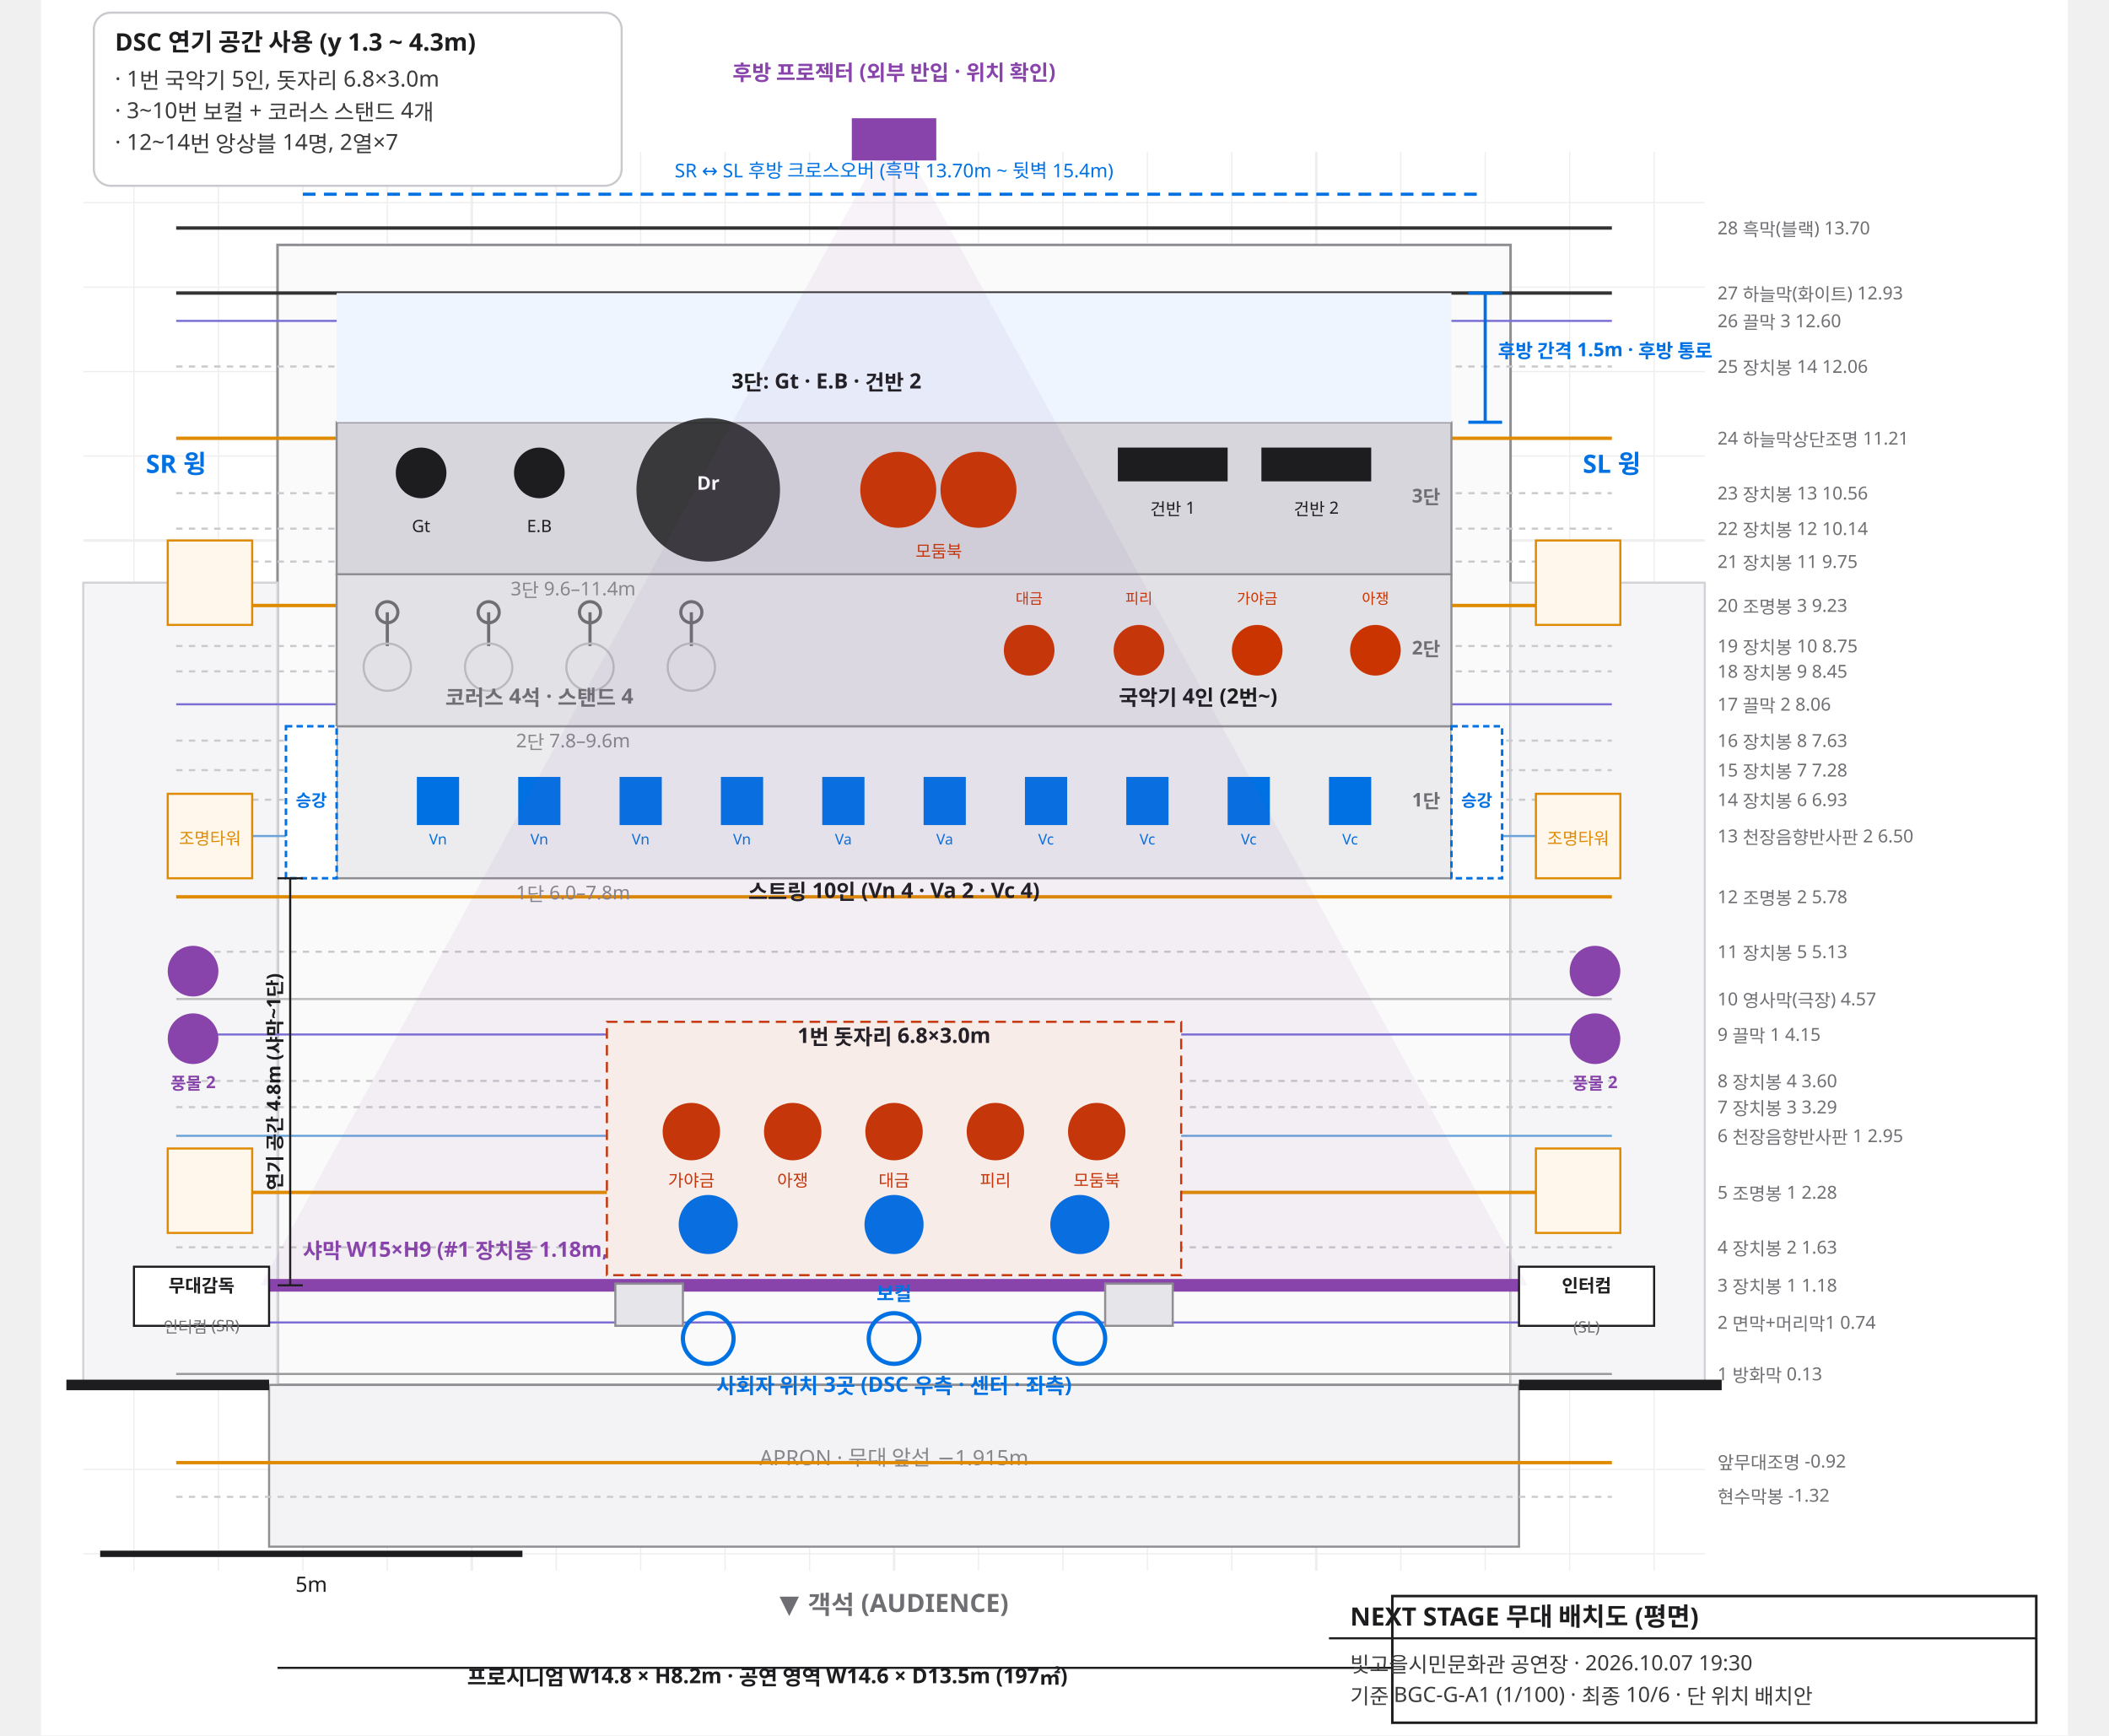
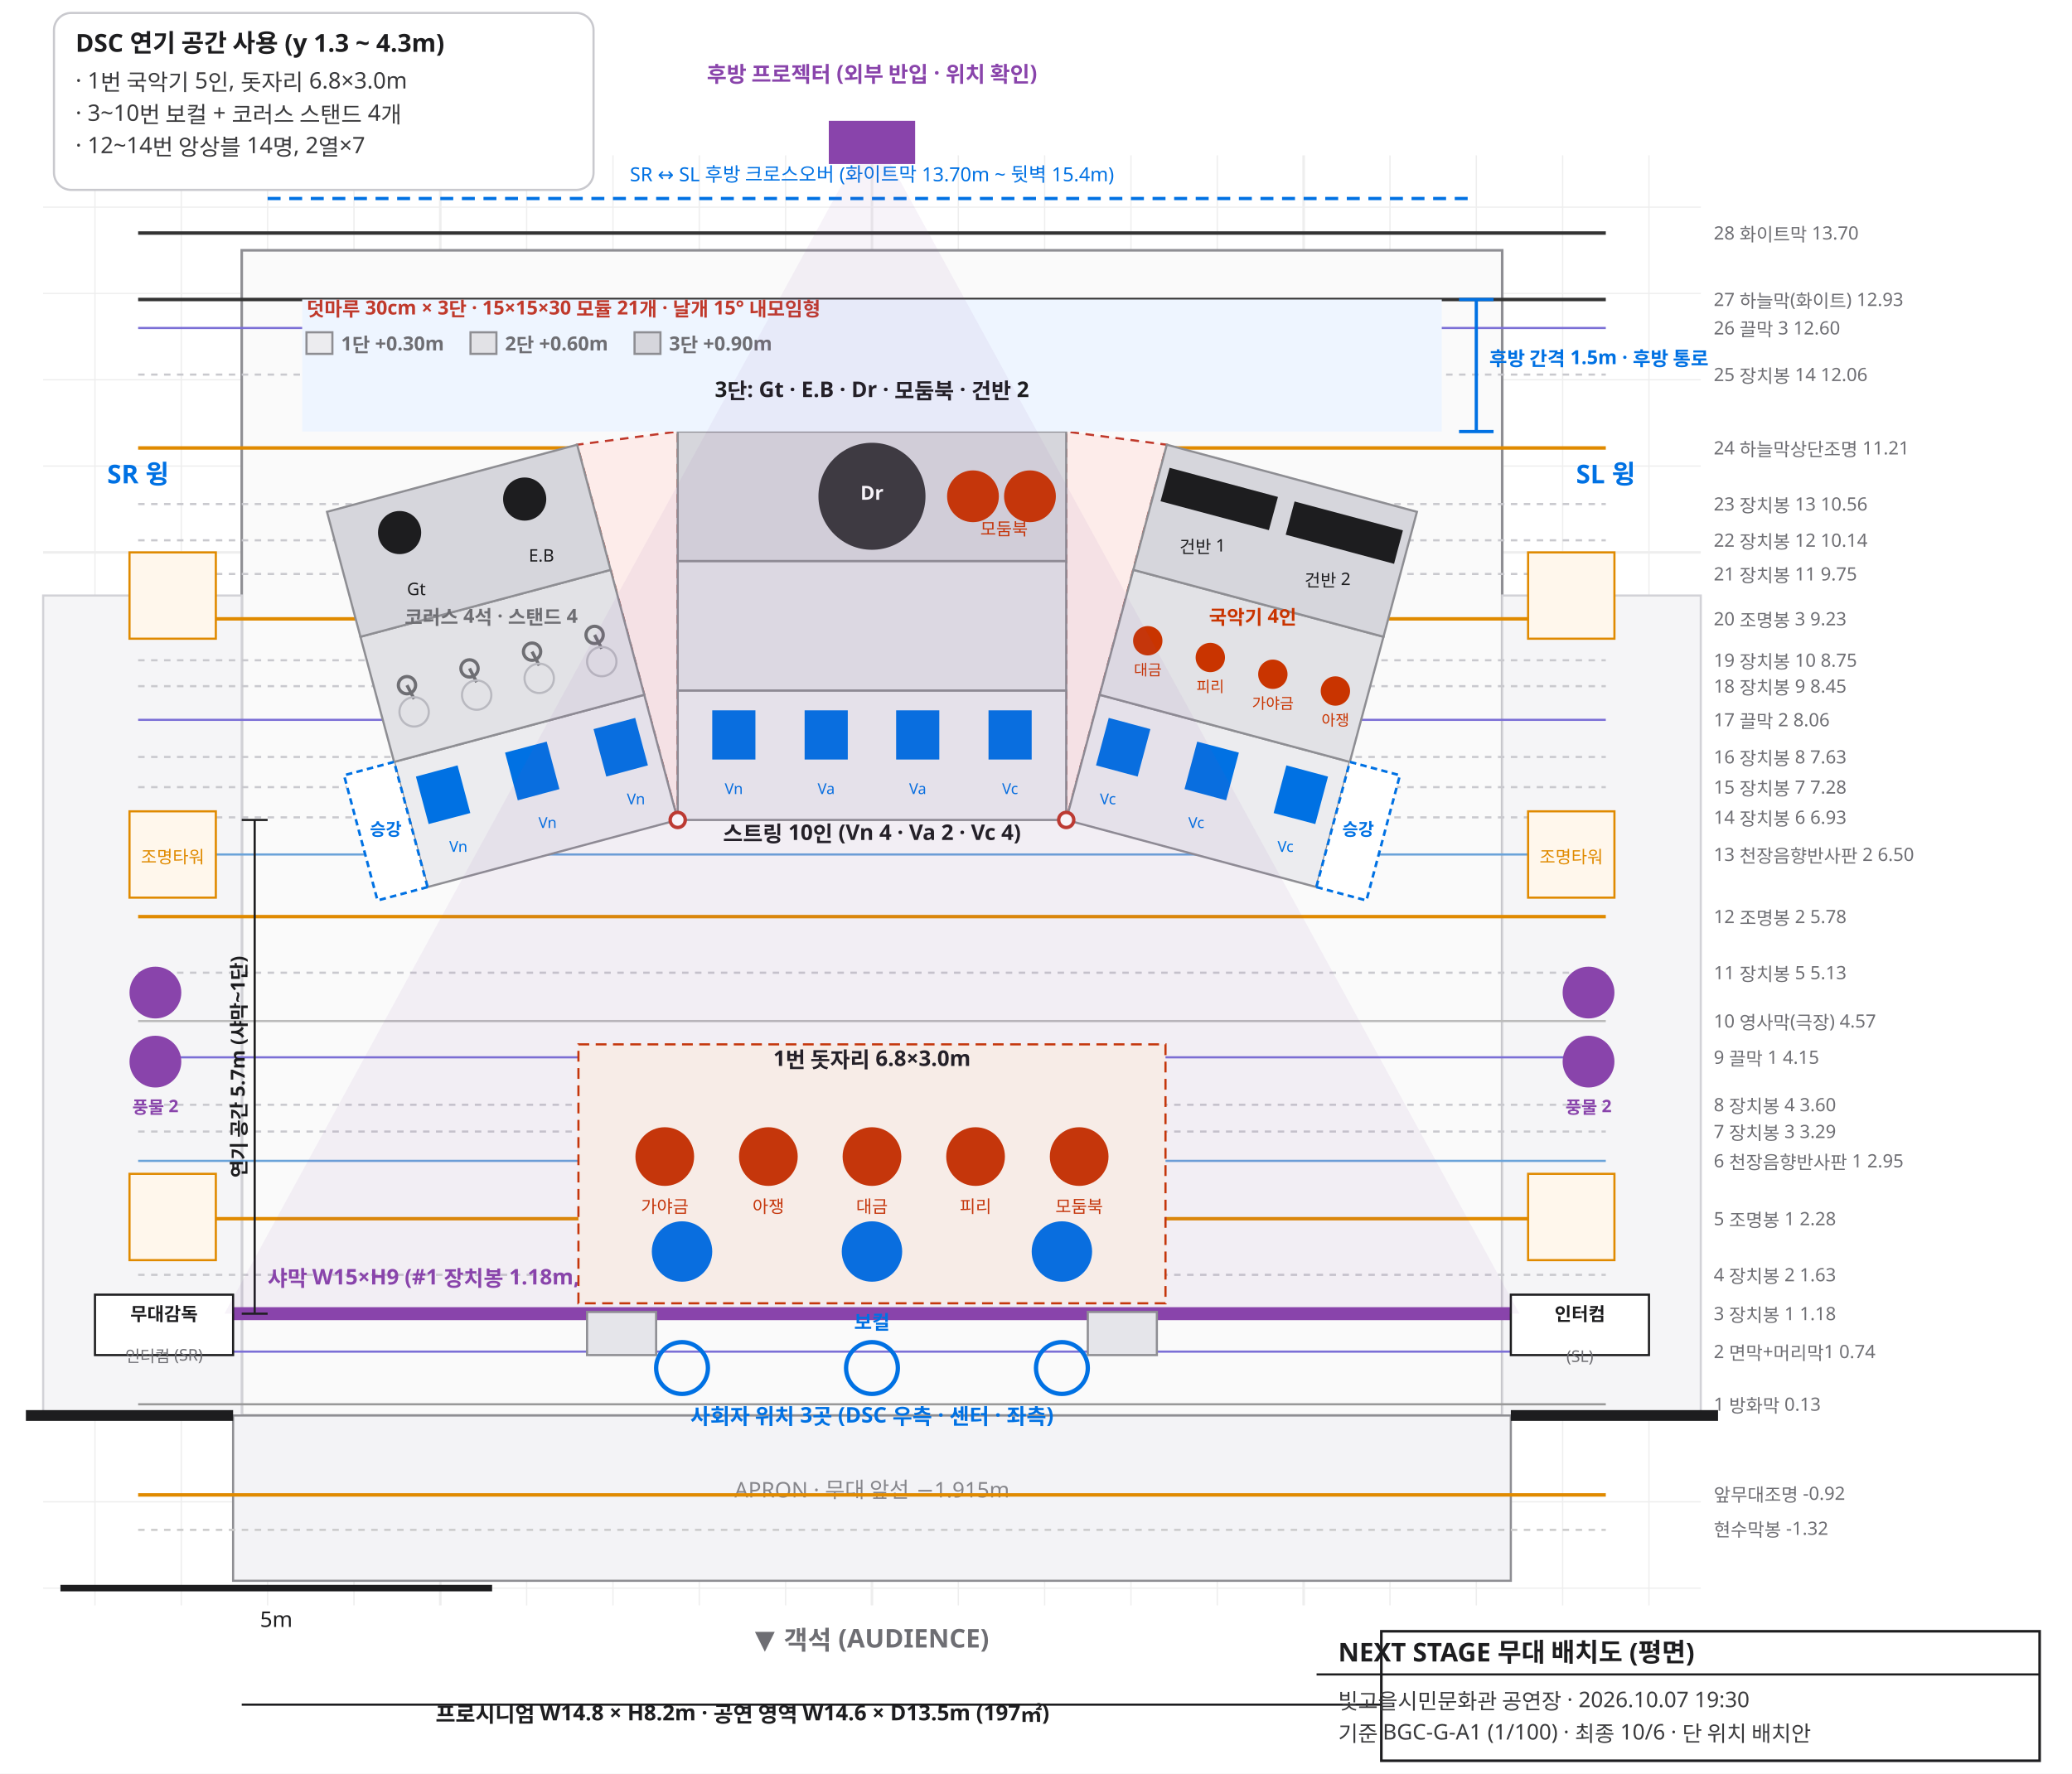
- <svg xmlns="http://www.w3.org/2000/svg" width="960" height="790" viewBox="0 -32 960 822" font-family="Pretendard Variable,Pretendard,Apple SD Gothic Neo,sans-serif" role="img" aria-label="무대 평면도">
+ <svg xmlns="http://www.w3.org/2000/svg" width="960" height="822" viewBox="0 -32 960 822" font-family="Pretendard Variable,Pretendard,Apple SD Gothic Neo,sans-serif" role="img" aria-label="무대 평면도">
  <rect x="0" y="-32" width="960" height="822" fill="#fff" />
  <line x1="44" y1="712" x2="44" y2="40" stroke="#eee" stroke-width="0.6" />
  <line x1="84" y1="712" x2="84" y2="40" stroke="#eee" stroke-width="0.6" />
  <line x1="124" y1="712" x2="124" y2="40" stroke="#eee" stroke-width="0.6" />
  <line x1="164" y1="712" x2="164" y2="40" stroke="#eee" stroke-width="0.6" />
  <line x1="204" y1="712" x2="204" y2="40" stroke="#eee" stroke-width="1.2" />
  <line x1="244" y1="712" x2="244" y2="40" stroke="#eee" stroke-width="0.6" />
  <line x1="284" y1="712" x2="284" y2="40" stroke="#eee" stroke-width="0.6" />
  <line x1="324" y1="712" x2="324" y2="40" stroke="#eee" stroke-width="0.6" />
  <line x1="364" y1="712" x2="364" y2="40" stroke="#eee" stroke-width="0.6" />
  <line x1="404" y1="712" x2="404" y2="40" stroke="#eee" stroke-width="1.2" />
  <line x1="444" y1="712" x2="444" y2="40" stroke="#eee" stroke-width="0.6" />
  <line x1="484" y1="712" x2="484" y2="40" stroke="#eee" stroke-width="0.6" />
  <line x1="524" y1="712" x2="524" y2="40" stroke="#eee" stroke-width="0.6" />
  <line x1="564" y1="712" x2="564" y2="40" stroke="#eee" stroke-width="0.6" />
  <line x1="604" y1="712" x2="604" y2="40" stroke="#eee" stroke-width="1.2" />
  <line x1="644" y1="712" x2="644" y2="40" stroke="#eee" stroke-width="0.6" />
  <line x1="684" y1="712" x2="684" y2="40" stroke="#eee" stroke-width="0.6" />
  <line x1="724" y1="712" x2="724" y2="40" stroke="#eee" stroke-width="0.6" />
  <line x1="764" y1="712" x2="764" y2="40" stroke="#eee" stroke-width="0.6" />
  <line x1="20" y1="704" x2="788" y2="704" stroke="#eee" stroke-width="0.6" />
  <line x1="20" y1="664" x2="788" y2="664" stroke="#eee" stroke-width="0.6" />
  <line x1="20" y1="624" x2="788" y2="624" stroke="#eee" stroke-width="1.2" />
  <line x1="20" y1="584" x2="788" y2="584" stroke="#eee" stroke-width="0.6" />
  <line x1="20" y1="544" x2="788" y2="544" stroke="#eee" stroke-width="0.6" />
  <line x1="20" y1="504" x2="788" y2="504" stroke="#eee" stroke-width="0.6" />
  <line x1="20" y1="464" x2="788" y2="464" stroke="#eee" stroke-width="0.6" />
  <line x1="20" y1="424" x2="788" y2="424" stroke="#eee" stroke-width="1.2" />
  <line x1="20" y1="384" x2="788" y2="384" stroke="#eee" stroke-width="0.6" />
  <line x1="20" y1="344" x2="788" y2="344" stroke="#eee" stroke-width="0.6" />
  <line x1="20" y1="304" x2="788" y2="304" stroke="#eee" stroke-width="0.6" />
  <line x1="20" y1="264" x2="788" y2="264" stroke="#eee" stroke-width="0.6" />
  <line x1="20" y1="224" x2="788" y2="224" stroke="#eee" stroke-width="1.2" />
  <line x1="20" y1="184" x2="788" y2="184" stroke="#eee" stroke-width="0.6" />
  <line x1="20" y1="144" x2="788" y2="144" stroke="#eee" stroke-width="0.6" />
  <line x1="20" y1="104" x2="788" y2="104" stroke="#eee" stroke-width="0.6" />
  <line x1="20" y1="64" x2="788" y2="64" stroke="#eee" stroke-width="0.6" />
  <rect x="112" y="84" width="584" height="540" rx="0" fill="#fafafa" stroke="#8e8e93" stroke-width="1.2" />
  <rect x="20" y="244" width="92" height="380" rx="0" fill="#f5f5f7" stroke="#d2d2d7" stroke-width="1" />
  <rect x="696" y="244" width="92" height="380" rx="0" fill="#f5f5f7" stroke="#d2d2d7" stroke-width="1" />
  <rect x="108" y="624" width="592" height="76.6" rx="0" fill="#f3f3f6" stroke="#8e8e93" stroke-width="1" />
  <line x1="12" y1="624" x2="108" y2="624" stroke="#1d1d1f" stroke-width="5" />
  <line x1="700" y1="624" x2="796" y2="624" stroke="#1d1d1f" stroke-width="5" />
  <text x="404" y="662" text-anchor="middle" font-size="10" font-weight="500" fill="#86868b">APRON · 무대 앞선 −1.915m</text>
  <text x="404" y="732" text-anchor="middle" font-size="12" font-weight="700" fill="#6e6e73">▼  객석 (AUDIENCE)</text>
  <text x="64" y="192" text-anchor="middle" font-size="12" font-weight="700" fill="#0071e3">SR 윙</text>
  <text x="744" y="192" text-anchor="middle" font-size="12" font-weight="700" fill="#0071e3">SL 윙</text>
  <line x1="64" y1="677" x2="744" y2="677" stroke="#ccc" stroke-width="1" stroke-dasharray="3 3" opacity="1" />
  <text x="794" y="680" font-size="8.5" fill="#6e6e73">현수막봉 -1.32</text>
  <line x1="64" y1="660.8" x2="744" y2="660.8" stroke="#e08a00" stroke-width="1.6" opacity="1" />
  <text x="794" y="663.8" font-size="8.5" fill="#6e6e73">앞무대조명 -0.92</text>
  <line x1="64" y1="618.8" x2="744" y2="618.8" stroke="#999" stroke-width="1" opacity="1" />
  <text x="794" y="621.8" font-size="8.5" fill="#6e6e73">1 방화막 0.13</text>
  <line x1="64" y1="594.4" x2="744" y2="594.4" stroke="#7b6fd6" stroke-width="1" opacity="1" />
  <text x="794" y="597.4" font-size="8.5" fill="#6e6e73">2 면막+머리막1 0.74</text>
  <line x1="64" y1="576.8" x2="744" y2="576.8" stroke="#c9c9ce" stroke-width="1" stroke-dasharray="3 3" opacity="1" />
  <text x="794" y="579.8" font-size="8.5" fill="#6e6e73">3 장치봉 1 1.18</text>
  <line x1="64" y1="558.8" x2="744" y2="558.8" stroke="#c9c9ce" stroke-width="1" stroke-dasharray="3 3" opacity="1" />
  <text x="794" y="561.8" font-size="8.5" fill="#6e6e73">4 장치봉 2 1.63</text>
  <line x1="64" y1="532.8" x2="744" y2="532.8" stroke="#e08a00" stroke-width="1.6" opacity="1" />
  <text x="794" y="535.8" font-size="8.5" fill="#6e6e73">5 조명봉 1 2.28</text>
  <line x1="64" y1="506" x2="744" y2="506" stroke="#6aa3d9" stroke-width="1" opacity="1" />
  <text x="794" y="509" font-size="8.5" fill="#6e6e73">6 천장음향반사판 1 2.95</text>
  <line x1="64" y1="492.4" x2="744" y2="492.4" stroke="#c9c9ce" stroke-width="1" stroke-dasharray="3 3" opacity="1" />
  <text x="794" y="495.4" font-size="8.5" fill="#6e6e73">7 장치봉 3 3.29</text>
  <line x1="64" y1="480" x2="744" y2="480" stroke="#c9c9ce" stroke-width="1" stroke-dasharray="3 3" opacity="1" />
  <text x="794" y="483" font-size="8.5" fill="#6e6e73">8 장치봉 4 3.60</text>
  <line x1="64" y1="458" x2="744" y2="458" stroke="#7b6fd6" stroke-width="1" opacity="1" />
  <text x="794" y="461" font-size="8.5" fill="#6e6e73">9 끌막 1 4.15</text>
  <line x1="64" y1="441.2" x2="744" y2="441.2" stroke="#bbb" stroke-width="1" opacity="1" />
  <text x="794" y="444.2" font-size="8.5" fill="#6e6e73">10 영사막(극장) 4.57</text>
  <line x1="64" y1="418.8" x2="744" y2="418.8" stroke="#c9c9ce" stroke-width="1" stroke-dasharray="3 3" opacity="1" />
  <text x="794" y="421.8" font-size="8.5" fill="#6e6e73">11 장치봉 5 5.13</text>
  <line x1="64" y1="392.8" x2="744" y2="392.8" stroke="#e08a00" stroke-width="1.6" opacity="1" />
  <text x="794" y="395.8" font-size="8.5" fill="#6e6e73">12 조명봉 2 5.78</text>
  <line x1="64" y1="364" x2="744" y2="364" stroke="#6aa3d9" stroke-width="1" opacity="1" />
  <text x="794" y="367" font-size="8.5" fill="#6e6e73">13 천장음향반사판 2 6.50</text>
  <line x1="64" y1="346.8" x2="744" y2="346.8" stroke="#c9c9ce" stroke-width="1" stroke-dasharray="3 3" opacity="1" />
  <text x="794" y="349.8" font-size="8.5" fill="#6e6e73">14 장치봉 6 6.93</text>
  <line x1="64" y1="332.8" x2="744" y2="332.8" stroke="#c9c9ce" stroke-width="1" stroke-dasharray="3 3" opacity="1" />
  <text x="794" y="335.8" font-size="8.5" fill="#6e6e73">15 장치봉 7 7.28</text>
  <line x1="64" y1="318.8" x2="744" y2="318.8" stroke="#c9c9ce" stroke-width="1" stroke-dasharray="3 3" opacity="1" />
  <text x="794" y="321.8" font-size="8.5" fill="#6e6e73">16 장치봉 8 7.63</text>
  <line x1="64" y1="301.6" x2="744" y2="301.6" stroke="#7b6fd6" stroke-width="1" opacity="1" />
  <text x="794" y="304.6" font-size="8.5" fill="#6e6e73">17 끌막 2 8.06</text>
  <line x1="64" y1="286" x2="744" y2="286" stroke="#c9c9ce" stroke-width="1" stroke-dasharray="3 3" opacity="1" />
  <text x="794" y="289" font-size="8.5" fill="#6e6e73">18 장치봉 9 8.45</text>
  <line x1="64" y1="274" x2="744" y2="274" stroke="#c9c9ce" stroke-width="1" stroke-dasharray="3 3" opacity="1" />
  <text x="794" y="277" font-size="8.5" fill="#6e6e73">19 장치봉 10 8.75</text>
  <line x1="64" y1="254.8" x2="744" y2="254.8" stroke="#e08a00" stroke-width="1.6" opacity="1" />
  <text x="794" y="257.8" font-size="8.5" fill="#6e6e73">20 조명봉 3 9.23</text>
  <line x1="64" y1="234" x2="744" y2="234" stroke="#c9c9ce" stroke-width="1" stroke-dasharray="3 3" opacity="1" />
  <text x="794" y="237" font-size="8.5" fill="#6e6e73">21 장치봉 11 9.75</text>
  <line x1="64" y1="218.4" x2="744" y2="218.4" stroke="#c9c9ce" stroke-width="1" stroke-dasharray="3 3" opacity="1" />
  <text x="794" y="221.4" font-size="8.5" fill="#6e6e73">22 장치봉 12 10.14</text>
  <line x1="64" y1="201.6" x2="744" y2="201.6" stroke="#c9c9ce" stroke-width="1" stroke-dasharray="3 3" opacity="1" />
  <text x="794" y="204.6" font-size="8.5" fill="#6e6e73">23 장치봉 13 10.56</text>
  <line x1="64" y1="175.6" x2="744" y2="175.6" stroke="#e08a00" stroke-width="1.6" opacity="1" />
  <text x="794" y="178.6" font-size="8.5" fill="#6e6e73">24 하늘막상단조명 11.21</text>
  <line x1="64" y1="141.6" x2="744" y2="141.6" stroke="#c9c9ce" stroke-width="1" stroke-dasharray="3 3" opacity="1" />
  <text x="794" y="144.6" font-size="8.5" fill="#6e6e73">25 장치봉 14 12.06</text>
  <line x1="64" y1="120" x2="744" y2="120" stroke="#7b6fd6" stroke-width="1" opacity="1" />
  <text x="794" y="123" font-size="8.5" fill="#6e6e73">26 끌막 3 12.60</text>
  <line x1="64" y1="106.8" x2="744" y2="106.8" stroke="#333" stroke-width="1.6" opacity="1" />
  <text x="794" y="109.8" font-size="8.5" fill="#6e6e73">27 하늘막(화이트) 12.93</text>
  <line x1="64" y1="76" x2="744" y2="76" stroke="#333" stroke-width="1.6" opacity="1" />
-   <text x="794" y="79" font-size="8.5" fill="#6e6e73">28 흑막(블랙) 13.70</text>
+   <text x="794" y="79" font-size="8.5" fill="#6e6e73">28 화이트막 13.70</text>
  <line x1="104" y1="576.8" x2="704" y2="576.8" stroke="#8944ab" stroke-width="6" opacity="1" />
  <text x="124" y="564" text-anchor="start" font-size="10" font-weight="600" fill="#8944ab">샤막 W15×H9 (#1 장치봉 1.18m, 안)</text>
-   <rect x="140" y="312" width="528" height="72" rx="0" fill="#ececef" stroke="#8e8e93" stroke-width="1" opacity="1" />
-   <text x="656" y="350" text-anchor="middle" font-size="9" font-weight="700" fill="#6e6e73">1단</text>
-   <rect x="140" y="240" width="528" height="72" rx="0" fill="#e2e2e6" stroke="#8e8e93" stroke-width="1" opacity="1" />
-   <text x="656" y="278" text-anchor="middle" font-size="9" font-weight="700" fill="#6e6e73">2단</text>
-   <rect x="140" y="168" width="528" height="72" rx="0" fill="#d6d6dc" stroke="#8e8e93" stroke-width="1" opacity="1" />
-   <text x="656" y="206" text-anchor="middle" font-size="9" font-weight="700" fill="#6e6e73">3단</text>
+   <polygon points="314.0,348.0 314.0,168.0 267.4,174.1" fill="#fdecea" stroke="#c0392b" stroke-width="1" stroke-dasharray="4 3" opacity="1" />
+   <polygon points="494.0,348.0 494.0,168.0 540.6,174.1" fill="#fdecea" stroke="#c0392b" stroke-width="1" stroke-dasharray="4 3" opacity="1" />
+   <rect x="314" y="288" width="180" height="60" rx="0" fill="#ececef" stroke="#8e8e93" stroke-width="1" opacity="1" />
+   <polygon points="314.0,348.0 198.1,379.1 182.6,321.1 298.5,290.0" fill="#ececef" stroke="#8e8e93" stroke-width="1" opacity="1" />
+   <polygon points="494.0,348.0 609.9,379.1 625.4,321.1 509.5,290.0" fill="#ececef" stroke="#8e8e93" stroke-width="1" opacity="1" />
+   <rect x="314" y="228" width="180" height="60" rx="0" fill="#e2e2e6" stroke="#8e8e93" stroke-width="1" opacity="1" />
+   <polygon points="298.5,290.0 182.6,321.1 167.0,263.1 282.9,232.1" fill="#e2e2e6" stroke="#8e8e93" stroke-width="1" opacity="1" />
+   <polygon points="509.5,290.0 625.4,321.1 641.0,263.1 525.1,232.1" fill="#e2e2e6" stroke="#8e8e93" stroke-width="1" opacity="1" />
+   <rect x="314" y="168" width="180" height="60" rx="0" fill="#d6d6dc" stroke="#8e8e93" stroke-width="1" opacity="1" />
+   <polygon points="282.9,232.1 167.0,263.1 151.5,205.2 267.4,174.1" fill="#d6d6dc" stroke="#8e8e93" stroke-width="1" opacity="1" />
+   <polygon points="525.1,232.1 641.0,263.1 656.5,205.2 540.6,174.1" fill="#d6d6dc" stroke="#8e8e93" stroke-width="1" opacity="1" />
+   <circle cx="314" cy="348" r="3.5" fill="#fff" stroke="#c0392b" stroke-width="1.6" />
+   <circle cx="494" cy="348" r="3.5" fill="#fff" stroke="#c0392b" stroke-width="1.6" />
  <rect x="140" y="106.8" width="528" height="61.2" rx="0" fill="#eef5ff" stroke="none" stroke-width="1" />
-   <rect x="116" y="312" width="24" height="72" rx="0" fill="#fff" stroke="#0071e3" stroke-width="1.2" stroke-dasharray="3 2" />
-   <text x="128" y="350" text-anchor="middle" font-size="8" font-weight="700" fill="#0071e3">승강</text>
-   <rect x="668" y="312" width="24" height="72" rx="0" fill="#fff" stroke="#0071e3" stroke-width="1.2" stroke-dasharray="3 2" />
-   <text x="680" y="350" text-anchor="middle" font-size="8" font-weight="700" fill="#0071e3">승강</text>
-   <line x1="118" y1="576.8" x2="118" y2="384" stroke="#1d1d1f" stroke-width="1" />
+   <polygon points="198.1,379.1 174.9,385.3 159.4,327.3 182.6,321.1" fill="#fff" stroke="#0071e3" stroke-width="1.2" stroke-dasharray="3 2" />
+   <text x="178.733" y="355.186" text-anchor="middle" font-size="8" font-weight="700" fill="#0071e3">승강</text>
+   <polygon points="609.9,379.1 633.1,385.3 648.6,327.3 625.4,321.1" fill="#fff" stroke="#0071e3" stroke-width="1.2" stroke-dasharray="3 2" />
+   <text x="629.267" y="355.186" text-anchor="middle" font-size="8" font-weight="700" fill="#0071e3">승강</text>
+   <line x1="118" y1="576.8" x2="118" y2="348" stroke="#1d1d1f" stroke-width="1" />
  <line x1="112" y1="576.8" x2="124" y2="576.8" stroke="#1d1d1f" stroke-width="1" />
-   <line x1="112" y1="384" x2="124" y2="384" stroke="#1d1d1f" stroke-width="1" />
-   <text x="114" y="480.4" text-anchor="middle" font-size="9" font-weight="600" fill="#1d1d1f" transform="rotate(-90 114 480.4)">연기 공간 4.8m (샤막~1단)</text>
-   <text x="252" y="394" text-anchor="middle" font-size="9" font-weight="500" fill="#86868b">1단  6.0–7.8m</text>
-   <text x="252" y="322" text-anchor="middle" font-size="9" font-weight="500" fill="#86868b">2단  7.8–9.6m</text>
-   <text x="252" y="250" text-anchor="middle" font-size="9" font-weight="500" fill="#86868b">3단  9.6–11.4m</text>
+   <line x1="112" y1="348" x2="124" y2="348" stroke="#1d1d1f" stroke-width="1" />
+   <text x="114" y="462.4" text-anchor="middle" font-size="9" font-weight="600" fill="#1d1d1f" transform="rotate(-90 114 462.4)">연기 공간 5.7m (샤막~1단)</text>
+   <rect x="142" y="122" width="12" height="10" rx="0" fill="#ececef" stroke="#8e8e93" stroke-width="1" />
+   <text x="158" y="130.4" text-anchor="start" font-size="9" font-weight="700" fill="#6e6e73">1단 +0.30m</text>
+   <rect x="218" y="122" width="12" height="10" rx="0" fill="#e2e2e6" stroke="#8e8e93" stroke-width="1" />
+   <text x="234" y="130.4" text-anchor="start" font-size="9" font-weight="700" fill="#6e6e73">2단 +0.60m</text>
+   <rect x="294" y="122" width="12" height="10" rx="0" fill="#d6d6dc" stroke="#8e8e93" stroke-width="1" />
+   <text x="310" y="130.4" text-anchor="start" font-size="9" font-weight="700" fill="#6e6e73">3단 +0.90m</text>
+   <text x="142" y="114.4" text-anchor="start" font-size="9" font-weight="700" fill="#c0392b">덧마루 30cm × 3단 · 15×15×30 모듈 21개 · 날개 15° 내모임형</text>
  <line x1="684" y1="168" x2="684" y2="106.8" stroke="#0071e3" stroke-width="1.5" />
  <line x1="676" y1="168" x2="692" y2="168" stroke="#0071e3" stroke-width="1.5" />
  <line x1="676" y1="106.8" x2="692" y2="106.8" stroke="#0071e3" stroke-width="1.5" />
  <text x="690" y="137.4" text-anchor="start" font-size="9" font-weight="700" fill="#0071e3">후방 간격 1.5m · 후방 통로</text>
  <g opacity="1">
    <rect x="268" y="452" width="272" height="120" rx="0" fill="#fff7ec" stroke="#c93400" stroke-width="1" stroke-dasharray="5 3" />
    <circle cx="308" cy="504" r="13.6" fill="#c93400" stroke="none" stroke-width="1" />
    <text x="308" y="530" text-anchor="middle" font-size="8" font-weight="500" fill="#c93400">가야금</text>
    <circle cx="356" cy="504" r="13.6" fill="#c93400" stroke="none" stroke-width="1" />
    <text x="356" y="530" text-anchor="middle" font-size="8" font-weight="500" fill="#c93400">아쟁</text>
    <circle cx="404" cy="504" r="13.6" fill="#c93400" stroke="none" stroke-width="1" />
    <text x="404" y="530" text-anchor="middle" font-size="8" font-weight="500" fill="#c93400">대금</text>
    <circle cx="452" cy="504" r="13.6" fill="#c93400" stroke="none" stroke-width="1" />
    <text x="452" y="530" text-anchor="middle" font-size="8" font-weight="500" fill="#c93400">피리</text>
    <circle cx="500" cy="504" r="13.6" fill="#c93400" stroke="none" stroke-width="1" />
    <text x="500" y="530" text-anchor="middle" font-size="8" font-weight="500" fill="#c93400">모둠북</text>
    <text x="404" y="462" text-anchor="middle" font-size="10" font-weight="700" fill="#1d1d1f">1번 돗자리 6.8×3.0m</text>
  </g>
  <g opacity="1">
-     <circle cx="468" cy="276" r="12" fill="#c93400" stroke="none" stroke-width="1" />
-     <text x="468" y="254" text-anchor="middle" font-size="7" font-weight="500" fill="#c93400">대금</text>
-     <circle cx="520" cy="276" r="12" fill="#c93400" stroke="none" stroke-width="1" />
-     <text x="520" y="254" text-anchor="middle" font-size="7" font-weight="500" fill="#c93400">피리</text>
-     <circle cx="576" cy="276" r="12" fill="#c93400" stroke="none" stroke-width="1" />
-     <text x="576" y="254" text-anchor="middle" font-size="7" font-weight="500" fill="#c93400">가야금</text>
-     <circle cx="632" cy="276" r="12" fill="#c93400" stroke="none" stroke-width="1" />
-     <text x="632" y="254" text-anchor="middle" font-size="7" font-weight="500" fill="#c93400">아쟁</text>
-     <text x="548" y="302" text-anchor="middle" font-size="10" font-weight="700" fill="#1d1d1f">국악기 4인 (2번~)</text>
-   </g>
-   <g opacity="1">
-     <rect x="178" y="336" width="20" height="22.8" rx="0" fill="#0071e3" stroke="none" stroke-width="1" />
-     <text x="188" y="368" text-anchor="middle" font-size="7" font-weight="500" fill="#0071e3">Vn</text>
-     <rect x="226" y="336" width="20" height="22.8" rx="0" fill="#0071e3" stroke="none" stroke-width="1" />
-     <text x="236" y="368" text-anchor="middle" font-size="7" font-weight="500" fill="#0071e3">Vn</text>
-     <rect x="274" y="336" width="20" height="22.8" rx="0" fill="#0071e3" stroke="none" stroke-width="1" />
-     <text x="284" y="368" text-anchor="middle" font-size="7" font-weight="500" fill="#0071e3">Vn</text>
-     <rect x="322" y="336" width="20" height="22.8" rx="0" fill="#0071e3" stroke="none" stroke-width="1" />
-     <text x="332" y="368" text-anchor="middle" font-size="7" font-weight="500" fill="#0071e3">Vn</text>
-     <rect x="370" y="336" width="20" height="22.8" rx="0" fill="#0071e3" stroke="none" stroke-width="1" />
-     <text x="380" y="368" text-anchor="middle" font-size="7" font-weight="500" fill="#0071e3">Va</text>
-     <rect x="418" y="336" width="20" height="22.8" rx="0" fill="#0071e3" stroke="none" stroke-width="1" />
-     <text x="428" y="368" text-anchor="middle" font-size="7" font-weight="500" fill="#0071e3">Va</text>
-     <rect x="466" y="336" width="20" height="22.8" rx="0" fill="#0071e3" stroke="none" stroke-width="1" />
-     <text x="476" y="368" text-anchor="middle" font-size="7" font-weight="500" fill="#0071e3">Vc</text>
-     <rect x="514" y="336" width="20" height="22.8" rx="0" fill="#0071e3" stroke="none" stroke-width="1" />
-     <text x="524" y="368" text-anchor="middle" font-size="7" font-weight="500" fill="#0071e3">Vc</text>
-     <rect x="562" y="336" width="20" height="22.8" rx="0" fill="#0071e3" stroke="none" stroke-width="1" />
-     <text x="572" y="368" text-anchor="middle" font-size="7" font-weight="500" fill="#0071e3">Vc</text>
-     <rect x="610" y="336" width="20" height="22.8" rx="0" fill="#0071e3" stroke="none" stroke-width="1" />
-     <text x="620" y="368" text-anchor="middle" font-size="7" font-weight="500" fill="#0071e3">Vc</text>
-     <text x="404" y="394" text-anchor="middle" font-size="10" font-weight="700" fill="#1d1d1f">스트링 10인 (Vn 4 · Va 2 · Vc 4)</text>
-   </g>
-   <g opacity="1">
-     <circle cx="180" cy="192" r="12" fill="#1d1d1f" stroke="none" stroke-width="1" />
-     <text x="180" y="220" text-anchor="middle" font-size="8" font-weight="500" fill="#1d1d1f">Gt</text>
-     <circle cx="236" cy="192" r="12" fill="#1d1d1f" stroke="none" stroke-width="1" />
-     <text x="236" y="220" text-anchor="middle" font-size="8" font-weight="500" fill="#1d1d1f">E.B</text>
-     <rect x="510" y="180" width="52" height="16" rx="0" fill="#1d1d1f" stroke="none" stroke-width="1" />
-     <text x="536" y="212" text-anchor="middle" font-size="8" font-weight="500" fill="#1d1d1f">건반 1</text>
-     <rect x="578" y="180" width="52" height="16" rx="0" fill="#1d1d1f" stroke="none" stroke-width="1" />
-     <text x="604" y="212" text-anchor="middle" font-size="8" font-weight="500" fill="#1d1d1f">건반 2</text>
-     <text x="372" y="152" text-anchor="middle" font-size="10" font-weight="700" fill="#1d1d1f">3단: Gt · E.B · 건반 2</text>
-   </g>
-   <g opacity="1">
-     <circle cx="316" cy="200" r="34" fill="#1d1d1f" stroke="none" stroke-width="1" opacity="0.85" />
-     <text x="316" y="200" text-anchor="middle" font-size="9" font-weight="700" fill="#fff">Dr</text>
-   </g>
-   <g opacity="1">
-     <circle cx="406" cy="200" r="18" fill="#c93400" stroke="none" stroke-width="1" />
-     <circle cx="444" cy="200" r="18" fill="#c93400" stroke="none" stroke-width="1" />
-     <text x="425.2" y="232" text-anchor="middle" font-size="8" font-weight="500" fill="#c93400">모둠북</text>
+     <circle cx="531.783" cy="264.949" r="6.8" fill="#c93400" stroke="none" stroke-width="1" />
+     <text x="531.783" y="280.949" text-anchor="middle" font-size="7" font-weight="500" fill="#c93400">대금</text>
+     <circle cx="560.76" cy="272.714" r="6.8" fill="#c93400" stroke="none" stroke-width="1" />
+     <text x="560.76" y="288.714" text-anchor="middle" font-size="7" font-weight="500" fill="#c93400">피리</text>
+     <circle cx="589.738" cy="280.478" r="6.8" fill="#c93400" stroke="none" stroke-width="1" />
+     <text x="589.738" y="296.478" text-anchor="middle" font-size="7" font-weight="500" fill="#c93400">가야금</text>
+     <circle cx="618.716" cy="288.243" r="6.8" fill="#c93400" stroke="none" stroke-width="1" />
+     <text x="618.716" y="304.243" text-anchor="middle" font-size="7" font-weight="500" fill="#c93400">아쟁</text>
+     <text x="580.426" y="257.277" text-anchor="middle" font-size="9" font-weight="700" fill="#c93400">국악기 4인</text>
+   </g>
+   <g opacity="1">
+     <polygon points="198.6,349.9 217.9,344.8 212.0,322.7 192.7,327.9" fill="#0071e3" stroke="none" stroke-width="1" />
+     <text x="212.37" y="362.808" text-anchor="middle" font-size="7" font-weight="500" fill="#0071e3">Vn</text>
+     <polygon points="239.9,338.9 259.2,333.7 253.3,311.7 234.0,316.8" fill="#0071e3" stroke="none" stroke-width="1" />
+     <text x="253.711" y="351.731" text-anchor="middle" font-size="7" font-weight="500" fill="#0071e3">Vn</text>
+     <polygon points="280.9,327.9 300.2,322.7 294.3,300.7 275.0,305.9" fill="#0071e3" stroke="none" stroke-width="1" />
+     <text x="294.667" y="340.757" text-anchor="middle" font-size="7" font-weight="500" fill="#0071e3">Vn</text>
+     <polygon points="330.0,320.0 350.0,320.0 350.0,297.2 330.0,297.2" fill="#0071e3" stroke="none" stroke-width="1" />
+     <text x="340" y="336" text-anchor="middle" font-size="7" font-weight="500" fill="#0071e3">Vn</text>
+     <polygon points="372.8,320.0 392.8,320.0 392.8,297.2 372.8,297.2" fill="#0071e3" stroke="none" stroke-width="1" />
+     <text x="382.8" y="336" text-anchor="middle" font-size="7" font-weight="500" fill="#0071e3">Va</text>
+     <polygon points="415.2,320.0 435.2,320.0 435.2,297.2 415.2,297.2" fill="#0071e3" stroke="none" stroke-width="1" />
+     <text x="425.2" y="336" text-anchor="middle" font-size="7" font-weight="500" fill="#0071e3">Va</text>
+     <polygon points="458.0,320.0 478.0,320.0 478.0,297.2 458.0,297.2" fill="#0071e3" stroke="none" stroke-width="1" />
+     <text x="468" y="336" text-anchor="middle" font-size="7" font-weight="500" fill="#0071e3">Vc</text>
+     <polygon points="507.8,322.7 527.1,327.9 533.0,305.9 513.7,300.7" fill="#0071e3" stroke="none" stroke-width="1" />
+     <text x="513.333" y="340.757" text-anchor="middle" font-size="7" font-weight="500" fill="#0071e3">Vc</text>
+     <polygon points="548.8,333.7 568.1,338.9 574.0,316.8 554.7,311.7" fill="#0071e3" stroke="none" stroke-width="1" />
+     <text x="554.289" y="351.731" text-anchor="middle" font-size="7" font-weight="500" fill="#0071e3">Vc</text>
+     <polygon points="590.1,344.8 609.4,349.9 615.3,327.9 596.0,322.7" fill="#0071e3" stroke="none" stroke-width="1" />
+     <text x="595.63" y="362.808" text-anchor="middle" font-size="7" font-weight="500" fill="#0071e3">Vc</text>
+     <text x="404" y="358" text-anchor="middle" font-size="10" font-weight="700" fill="#1d1d1f">스트링 10인 (Vn 4 · Va 2 · Vc 4)</text>
+   </g>
+   <g opacity="1">
+     <circle cx="185.138" cy="214.814" r="10" fill="#1d1d1f" stroke="none" stroke-width="1" />
+     <text x="192.903" y="243.792" text-anchor="middle" font-size="8" font-weight="500" fill="#1d1d1f">Gt</text>
+     <circle cx="243.094" cy="199.285" r="10" fill="#1d1d1f" stroke="none" stroke-width="1" />
+     <text x="250.858" y="228.262" text-anchor="middle" font-size="8" font-weight="500" fill="#1d1d1f">E.B</text>
+     <polygon points="537.7,200.3 587.9,213.7 592.1,198.3 541.9,184.8" fill="#1d1d1f" stroke="none" stroke-width="1" />
+     <text x="557.142" y="224.262" text-anchor="middle" font-size="8" font-weight="500" fill="#1d1d1f">건반 1</text>
+     <polygon points="595.7,215.8 645.9,229.3 650.0,213.8 599.8,200.4" fill="#1d1d1f" stroke="none" stroke-width="1" />
+     <text x="615.097" y="239.792" text-anchor="middle" font-size="8" font-weight="500" fill="#1d1d1f">건반 2</text>
+     <text x="404" y="152" text-anchor="middle" font-size="10" font-weight="700" fill="#1d1d1f">3단: Gt · E.B · Dr · 모둠북 · 건반 2</text>
+   </g>
+   <g opacity="1">
+     <circle cx="404" cy="198" r="24.8" fill="#1d1d1f" stroke="none" stroke-width="1" opacity="0.85" />
+     <text x="404" y="199.6" text-anchor="middle" font-size="9" font-weight="700" fill="#fff">Dr</text>
+   </g>
+   <g opacity="1">
+     <circle cx="450.8" cy="198" r="12" fill="#c93400" stroke="none" stroke-width="1" />
+     <circle cx="477.2" cy="198" r="12" fill="#c93400" stroke="none" stroke-width="1" />
+     <text x="465.2" y="216" text-anchor="middle" font-size="8" font-weight="500" fill="#c93400">모둠북</text>
  </g>
  <g opacity="1">
    <circle cx="404" cy="548" r="14" fill="#0071e3" stroke="none" stroke-width="1" />
    <text x="404" y="584" text-anchor="middle" font-size="9" font-weight="700" fill="#0071e3">보컬</text>
  </g>
  <g opacity="1">
    <circle cx="492" cy="548" r="14" fill="#0071e3" stroke="none" stroke-width="1" />
    <circle cx="316" cy="548" r="14" fill="#0071e3" stroke="none" stroke-width="1" />
    <text x="492" y="584" text-anchor="middle" font-size="9" font-weight="700" fill="#0071e3" />
    <text x="316" y="584" text-anchor="middle" font-size="9" font-weight="700" fill="#0071e3" />
  </g>
  <g opacity="1">
-     <circle cx="164" cy="258" r="5" fill="none" stroke="#6e6e73" stroke-width="1.5" />
-     <line x1="164" y1="258" x2="164" y2="274" stroke="#6e6e73" stroke-width="1.5" />
-     <circle cx="164" cy="284" r="11.2" fill="none" stroke="#b9b9c0" stroke-width="1" />
-     <circle cx="212" cy="258" r="5" fill="none" stroke="#6e6e73" stroke-width="1.5" />
-     <line x1="212" y1="258" x2="212" y2="274" stroke="#6e6e73" stroke-width="1.5" />
-     <circle cx="212" cy="284" r="11.2" fill="none" stroke="#b9b9c0" stroke-width="1" />
-     <circle cx="260" cy="258" r="5" fill="none" stroke="#6e6e73" stroke-width="1.5" />
-     <line x1="260" y1="258" x2="260" y2="274" stroke="#6e6e73" stroke-width="1.5" />
-     <circle cx="260" cy="284" r="11.2" fill="none" stroke="#b9b9c0" stroke-width="1" />
-     <circle cx="308" cy="258" r="5" fill="none" stroke="#6e6e73" stroke-width="1.5" />
-     <line x1="308" y1="258" x2="308" y2="274" stroke="#6e6e73" stroke-width="1.5" />
-     <circle cx="308" cy="284" r="11.2" fill="none" stroke="#b9b9c0" stroke-width="1" />
-     <text x="236" y="302" text-anchor="middle" font-size="10" font-weight="700" fill="#6e6e73">코러스 4석 · 스탠드 4</text>
+     <circle cx="188.559" cy="285.538" r="4" fill="none" stroke="#6e6e73" stroke-width="1.5" />
+     <line x1="188.559" y1="285.538" x2="191.872" y2="291.902" stroke="#6e6e73" stroke-width="1.5" />
+     <circle cx="191.872" cy="297.902" r="6.8" fill="none" stroke="#b9b9c0" stroke-width="1" />
+     <circle cx="217.537" cy="277.774" r="4" fill="none" stroke="#6e6e73" stroke-width="1.5" />
+     <line x1="217.537" y1="277.774" x2="220.85" y2="284.137" stroke="#6e6e73" stroke-width="1.5" />
+     <circle cx="220.85" cy="290.137" r="6.8" fill="none" stroke="#b9b9c0" stroke-width="1" />
+     <circle cx="246.515" cy="270.009" r="4" fill="none" stroke="#6e6e73" stroke-width="1.5" />
+     <line x1="246.515" y1="270.009" x2="249.828" y2="276.373" stroke="#6e6e73" stroke-width="1.5" />
+     <circle cx="249.828" cy="282.373" r="6.8" fill="none" stroke="#b9b9c0" stroke-width="1" />
+     <circle cx="275.493" cy="262.244" r="4" fill="none" stroke="#6e6e73" stroke-width="1.5" />
+     <line x1="275.493" y1="262.244" x2="278.806" y2="268.608" stroke="#6e6e73" stroke-width="1.5" />
+     <circle cx="278.806" cy="274.608" r="6.8" fill="none" stroke="#b9b9c0" stroke-width="1" />
+     <text x="227.574" y="257.277" text-anchor="middle" font-size="9" font-weight="700" fill="#6e6e73">코러스 4석 · 스탠드 4</text>
  </g>
  <g opacity="1">
    <circle cx="72" cy="460" r="12" fill="#8944ab" stroke="none" stroke-width="1" />
    <circle cx="72" cy="428" r="12" fill="#8944ab" stroke="none" stroke-width="1" />
    <circle cx="736" cy="460" r="12" fill="#8944ab" stroke="none" stroke-width="1" />
    <circle cx="736" cy="428" r="12" fill="#8944ab" stroke="none" stroke-width="1" />
    <text x="72" y="484" text-anchor="middle" font-size="8" font-weight="700" fill="#8944ab">풍물 2</text>
    <text x="736" y="484" text-anchor="middle" font-size="8" font-weight="700" fill="#8944ab">풍물 2</text>
  </g>
  <circle cx="316" cy="602" r="12" fill="none" stroke="#0071e3" stroke-width="2" />
  <circle cx="404" cy="602" r="12" fill="none" stroke="#0071e3" stroke-width="2" />
  <circle cx="492" cy="602" r="12" fill="none" stroke="#0071e3" stroke-width="2" />
  <text x="404" y="628" text-anchor="middle" font-size="10" font-weight="700" fill="#0071e3">사회자 위치 3곳 (DSC 우측 · 센터 · 좌측)</text>
  <rect x="44" y="568" width="64" height="28" rx="0" fill="#fff" stroke="#1d1d1f" stroke-width="1" />
  <text x="76" y="580" text-anchor="middle" font-size="8.5" font-weight="600" fill="#1d1d1f">무대감독</text>
  <text x="76" y="599.2" text-anchor="middle" font-size="7.5" font-weight="500" fill="#6e6e73">인터컴 (SR)</text>
  <rect x="700" y="568" width="64" height="28" rx="0" fill="#fff" stroke="#1d1d1f" stroke-width="1" />
  <text x="732" y="580" text-anchor="middle" font-size="8.5" font-weight="600" fill="#1d1d1f">인터컴</text>
  <text x="732" y="599.2" text-anchor="middle" font-size="7.5" font-weight="500" fill="#6e6e73">(SL)</text>
  <rect x="60" y="344" width="40" height="40" rx="0" fill="#fff7ec" stroke="#e08a00" stroke-width="1" />
  <rect x="60" y="224" width="40" height="40" rx="0" fill="#fff7ec" stroke="#e08a00" stroke-width="1" />
  <rect x="60" y="512" width="40" height="40" rx="0" fill="#fff7ec" stroke="#e08a00" stroke-width="1" />
  <rect x="708" y="344" width="40" height="40" rx="0" fill="#fff7ec" stroke="#e08a00" stroke-width="1" />
  <rect x="708" y="224" width="40" height="40" rx="0" fill="#fff7ec" stroke="#e08a00" stroke-width="1" />
  <rect x="708" y="512" width="40" height="40" rx="0" fill="#fff7ec" stroke="#e08a00" stroke-width="1" />
  <text x="80" y="368" text-anchor="middle" font-size="8" font-weight="500" fill="#e08a00">조명타워</text>
  <text x="728" y="368" text-anchor="middle" font-size="8" font-weight="500" fill="#e08a00">조명타워</text>
  <line x1="124" y1="60" x2="684" y2="60" stroke="#0071e3" stroke-width="1.5" stroke-dasharray="6 4" />
-   <text x="404" y="52" text-anchor="middle" font-size="9" font-weight="500" fill="#0071e3">SR ↔ SL 후방 크로스오버 (흑막 13.70m ~ 뒷벽 15.4m)</text>
+   <text x="404" y="52" text-anchor="middle" font-size="9" font-weight="500" fill="#0071e3">SR ↔ SL 후방 크로스오버 (화이트막 13.70m ~ 뒷벽 15.4m)</text>
  <rect x="272" y="576" width="32" height="20" rx="0" fill="#e5e5ea" stroke="#8e8e93" stroke-width="1" />
  <rect x="504" y="576" width="32" height="20" rx="0" fill="#e5e5ea" stroke="#8e8e93" stroke-width="1" />
  <text x="404" y="586" text-anchor="middle" font-size="11" font-weight="500" fill="#1d1d1f" />
  <polygon points="404,28 104,576.8 704,576.8" fill="#8944ab" opacity="0.07" />
  <rect x="384" y="24" width="40" height="20" rx="0" fill="#8944ab" stroke="none" stroke-width="1" />
  <text x="404" y="6" text-anchor="middle" font-size="10" font-weight="700" fill="#8944ab">후방 프로젝터 (외부 반입 · 위치 확인)</text>
  <line x1="112" y1="758" x2="696" y2="758" stroke="#1d1d1f" stroke-width="1" />
  <text x="344" y="766" text-anchor="middle" font-size="10" font-weight="600" fill="#1d1d1f">프로시니엄 W14.8 × H8.2m · 공연 영역 W14.6 × D13.5m (197㎡)</text>
  <line x1="28" y1="704" x2="228" y2="704" stroke="#1d1d1f" stroke-width="3" />
  <text x="128" y="722" text-anchor="middle" font-size="10" font-weight="500" fill="#1d1d1f">5m</text>
  <g>
    <rect x="25" y="-26" width="250" height="82" rx="8" fill="#fff" stroke="#c9c9ce" />
    <text x="35" y="-8" font-size="11.5" font-weight="700" fill="#1d1d1f">DSC 연기 공간 사용 (y 1.3 ~ 4.3m)</text>
    <text x="35" y="9" font-size="10.5" fill="#3a3a3c">· 1번 국악기 5인, 돗자리 6.8×3.0m</text>
    <text x="35" y="24" font-size="10.5" fill="#3a3a3c">· 3~10번 보컬 + 코러스 스탠드 4개</text>
    <text x="35" y="39" font-size="10.5" fill="#3a3a3c">· 12~14번 앙상블 14명, 2열×7</text>
  </g>
  <g>
    <rect x="640" y="724" width="305" height="60" fill="#fff" stroke="#1d1d1f" stroke-width="1.2" />
    <line x1="610" y1="744" x2="945" y2="744" stroke="#1d1d1f" />
    <text x="620" y="738" font-size="12" font-weight="700" fill="#1d1d1f">NEXT STAGE 무대 배치도 (평면)</text>
    <text x="620" y="760" font-size="10" fill="#3a3a3c">빛고을시민문화관 공연장 · 2026.10.07 19:30</text>
    <text x="620" y="775" font-size="10" fill="#3a3a3c">기준 BGC-G-A1 (1/100) · 최종 10/6 · 단 위치 배치안</text>
  </g>
</svg>
